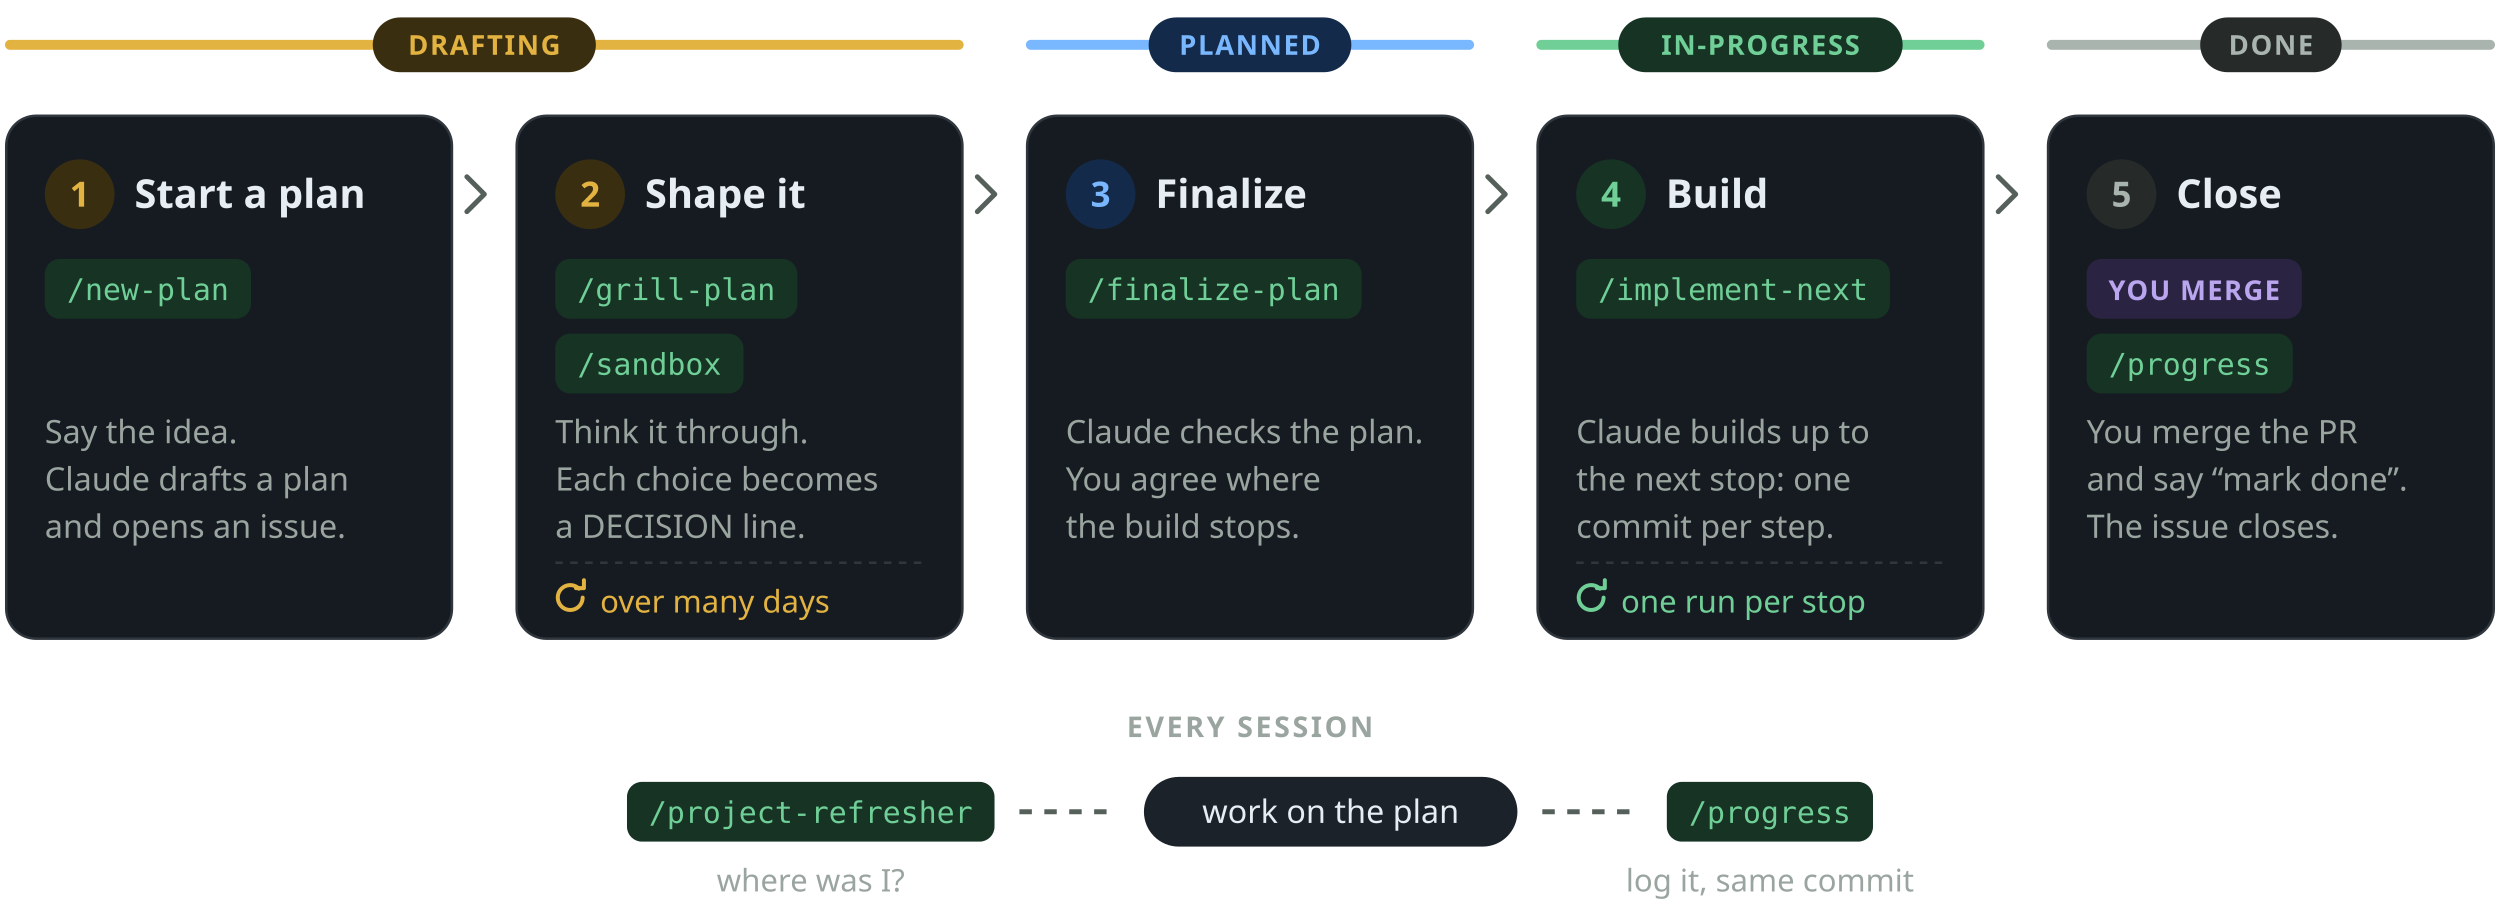
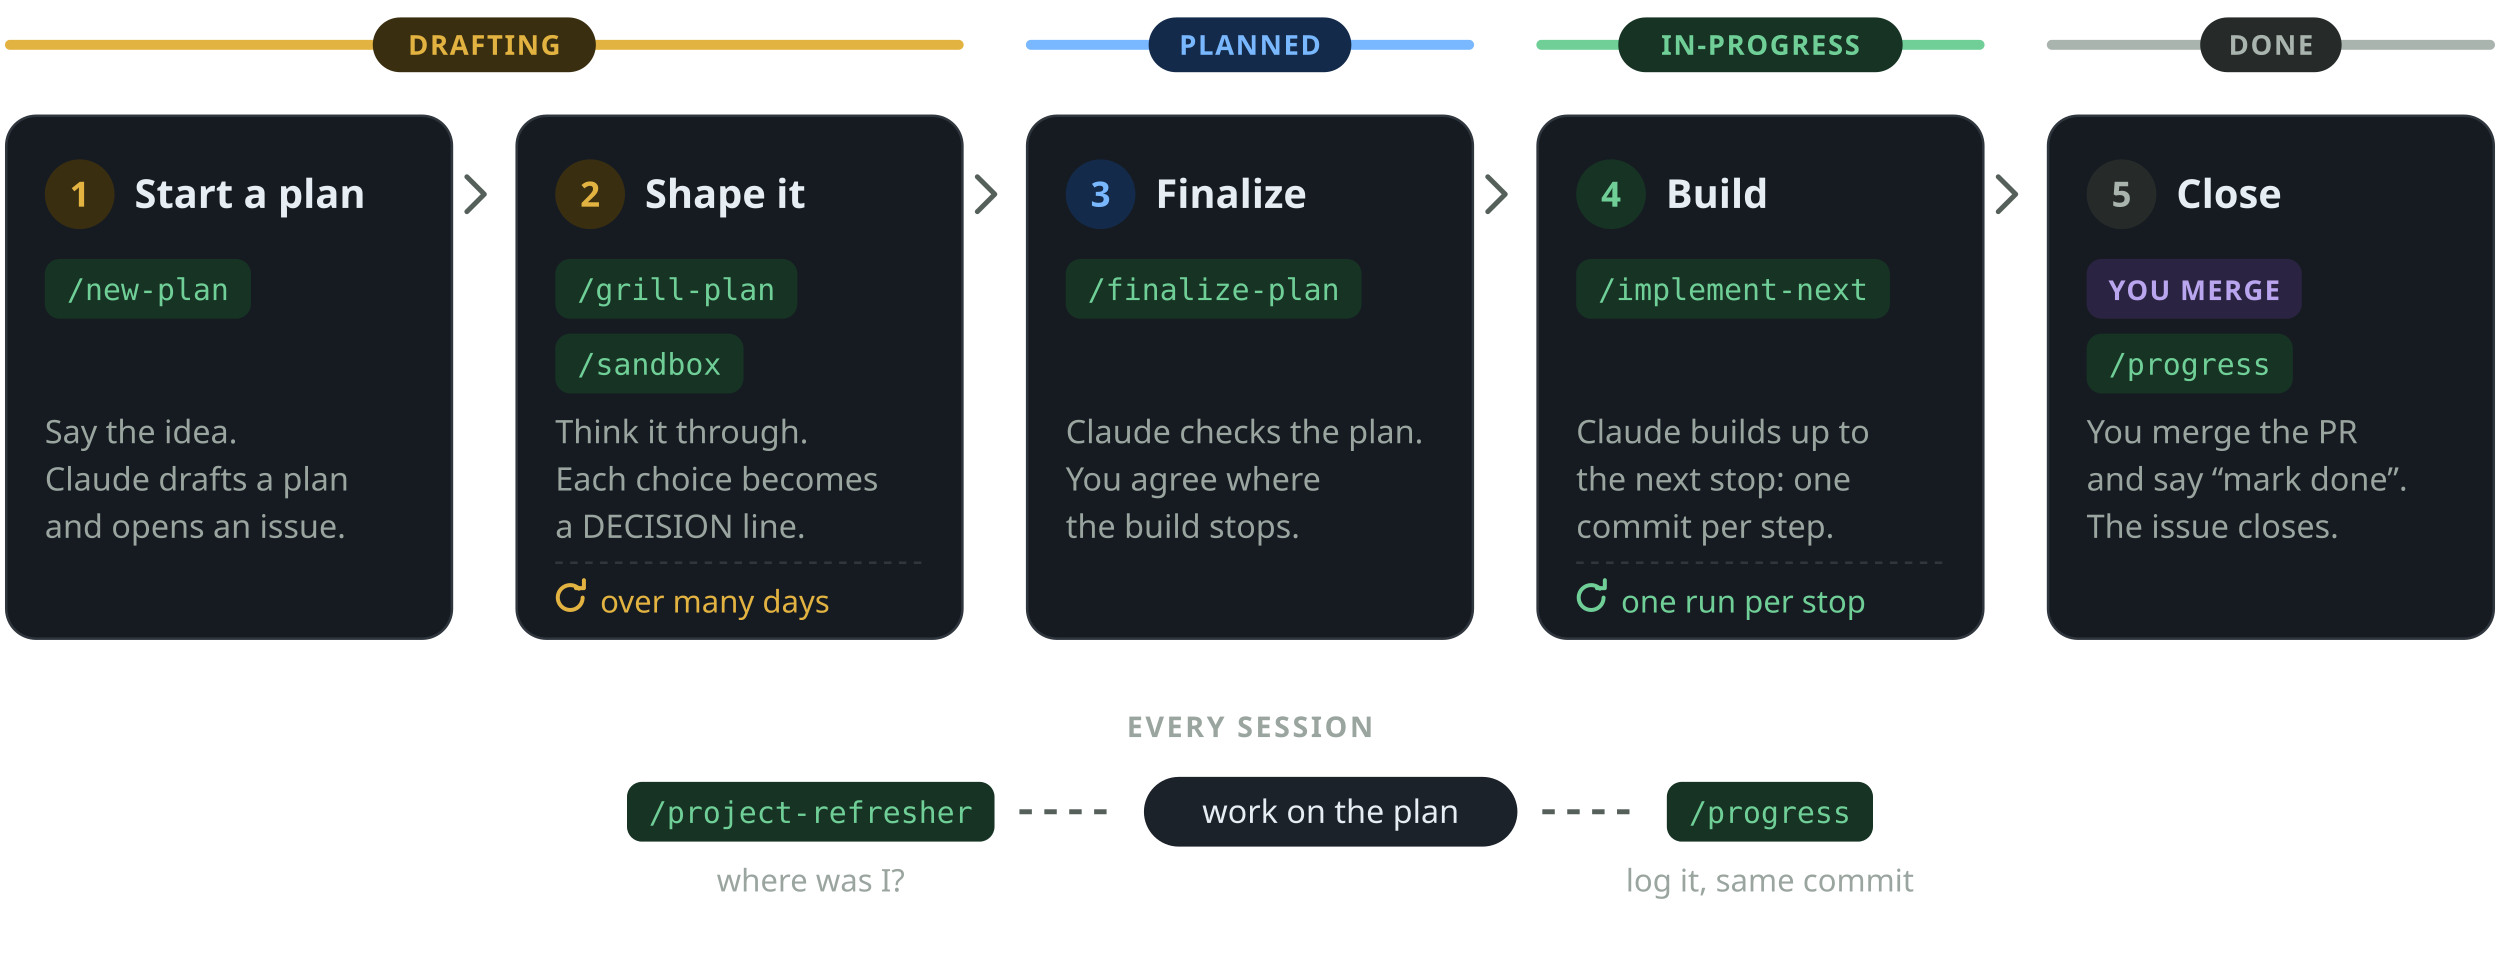
- <svg xmlns="http://www.w3.org/2000/svg" viewBox="-2 -2 1004 368" width="1004" height="368" role="img" aria-label="The life of a task: start a plan, shape it, finalize it, build it in runs, close it.">
+ <svg xmlns="http://www.w3.org/2000/svg" viewBox="-2 -2 1004 392" width="1004" height="392" role="img" aria-label="The life of a task: start a plan, shape it, finalize it, build it in runs, close it.">
  <rect x="0" y="14" width="385" height="4" rx="2" fill="#e3b341" />
  <rect x="147.7" y="5" width="89.6" height="22" rx="11" fill="#3a2e10" />
  <text x="192.5" y="20" font-family="-apple-system, BlinkMacSystemFont, 'Segoe UI', 'Noto Sans', Helvetica, Arial, sans-serif" font-size="11" font-weight="600" fill="#e3b341" text-anchor="middle" letter-spacing=".06em">DRAFTING</text>
  <rect x="410" y="14" width="180" height="4" rx="2" fill="#79b8ff" />
  <rect x="459.3" y="5" width="81.4" height="22" rx="11" fill="#132a4a" />
  <text x="500.0" y="20" font-family="-apple-system, BlinkMacSystemFont, 'Segoe UI', 'Noto Sans', Helvetica, Arial, sans-serif" font-size="11" font-weight="600" fill="#79b8ff" text-anchor="middle" letter-spacing=".06em">PLANNED</text>
  <rect x="615" y="14" width="180" height="4" rx="2" fill="#6fcf97" />
  <rect x="647.9" y="5" width="114.2" height="22" rx="11" fill="#163324" />
  <text x="705.0" y="20" font-family="-apple-system, BlinkMacSystemFont, 'Segoe UI', 'Noto Sans', Helvetica, Arial, sans-serif" font-size="11" font-weight="600" fill="#6fcf97" text-anchor="middle" letter-spacing=".06em">IN-PROGRESS</text>
  <rect x="820" y="14" width="180" height="4" rx="2" fill="#aab4af" />
  <rect x="881.6" y="5" width="56.8" height="22" rx="11" fill="#262b29" />
  <text x="910.0" y="20" font-family="-apple-system, BlinkMacSystemFont, 'Segoe UI', 'Noto Sans', Helvetica, Arial, sans-serif" font-size="11" font-weight="600" fill="#aab4af" text-anchor="middle" letter-spacing=".06em">DONE</text>
  <rect x="0.5" y="44.5" width="179" height="210" rx="12" fill="#161b22" stroke="#30363d" />
  <circle cx="30" cy="76" r="14" fill="#3a2e10" />
  <text x="30" y="81" font-family="-apple-system, BlinkMacSystemFont, 'Segoe UI', 'Noto Sans', Helvetica, Arial, sans-serif" font-size="14" font-weight="600" fill="#e3b341" text-anchor="middle">1</text>
  <text x="52" y="81.5" font-family="-apple-system, BlinkMacSystemFont, 'Segoe UI', 'Noto Sans', Helvetica, Arial, sans-serif" font-size="16" font-weight="600" fill="#e6edf3" text-anchor="start">Start a plan</text>
  <rect x="16" y="102" width="82.8" height="24" rx="6" fill="#163324" />
  <text x="57.4" y="118.5" font-family="ui-monospace, SFMono-Regular, Menlo, Consolas, monospace" font-size="12" font-weight="500" fill="#6fcf97" text-anchor="middle">/new-plan</text>
  <text x="16" y="176" font-family="-apple-system, BlinkMacSystemFont, 'Segoe UI', 'Noto Sans', Helvetica, Arial, sans-serif" font-size="13" font-weight="400" fill="#9aa59f" text-anchor="start">Say the idea.</text>
  <text x="16" y="195" font-family="-apple-system, BlinkMacSystemFont, 'Segoe UI', 'Noto Sans', Helvetica, Arial, sans-serif" font-size="13" font-weight="400" fill="#9aa59f" text-anchor="start">Claude drafts a plan</text>
  <text x="16" y="214" font-family="-apple-system, BlinkMacSystemFont, 'Segoe UI', 'Noto Sans', Helvetica, Arial, sans-serif" font-size="13" font-weight="400" fill="#9aa59f" text-anchor="start">and opens an issue.</text>
  <rect x="205.5" y="44.5" width="179" height="210" rx="12" fill="#161b22" stroke="#30363d" />
  <circle cx="235" cy="76" r="14" fill="#3a2e10" />
  <text x="235" y="81" font-family="-apple-system, BlinkMacSystemFont, 'Segoe UI', 'Noto Sans', Helvetica, Arial, sans-serif" font-size="14" font-weight="600" fill="#e3b341" text-anchor="middle">2</text>
  <text x="257" y="81.5" font-family="-apple-system, BlinkMacSystemFont, 'Segoe UI', 'Noto Sans', Helvetica, Arial, sans-serif" font-size="16" font-weight="600" fill="#e6edf3" text-anchor="start">Shape it</text>
  <rect x="221" y="102" width="97.2" height="24" rx="6" fill="#163324" />
  <text x="269.6" y="118.5" font-family="ui-monospace, SFMono-Regular, Menlo, Consolas, monospace" font-size="12" font-weight="500" fill="#6fcf97" text-anchor="middle">/grill-plan</text>
  <rect x="221" y="132" width="75.6" height="24" rx="6" fill="#163324" />
  <text x="258.8" y="148.5" font-family="ui-monospace, SFMono-Regular, Menlo, Consolas, monospace" font-size="12" font-weight="500" fill="#6fcf97" text-anchor="middle">/sandbox</text>
  <text x="221" y="176" font-family="-apple-system, BlinkMacSystemFont, 'Segoe UI', 'Noto Sans', Helvetica, Arial, sans-serif" font-size="13" font-weight="400" fill="#9aa59f" text-anchor="start">Think it through.</text>
  <text x="221" y="195" font-family="-apple-system, BlinkMacSystemFont, 'Segoe UI', 'Noto Sans', Helvetica, Arial, sans-serif" font-size="13" font-weight="400" fill="#9aa59f" text-anchor="start">Each choice becomes</text>
  <text x="221" y="214" font-family="-apple-system, BlinkMacSystemFont, 'Segoe UI', 'Noto Sans', Helvetica, Arial, sans-serif" font-size="13" font-weight="400" fill="#9aa59f" text-anchor="start">a DECISION line.</text>
  <line x1="221" y1="224" x2="369" y2="224" stroke="#30363d" stroke-dasharray="3 3" />
  <path d="M232 238 a5 5 0 1 1 -1.5 -3.6" fill="none" stroke="#e3b341" stroke-width="1.6" stroke-linecap="round" />
  <path d="M232.5 231 v3.2 h-3.2" fill="none" stroke="#e3b341" stroke-width="1.6" stroke-linecap="round" stroke-linejoin="round" />
  <text x="239" y="244" font-family="-apple-system, BlinkMacSystemFont, 'Segoe UI', 'Noto Sans', Helvetica, Arial, sans-serif" font-size="12.5" font-weight="500" fill="#e3b341" text-anchor="start">over many days</text>
  <path d="M185.5 69 l7 7 l-7 7" fill="none" stroke="#56605b" stroke-width="2" stroke-linecap="round" stroke-linejoin="round" />
  <rect x="410.5" y="44.5" width="179" height="210" rx="12" fill="#161b22" stroke="#30363d" />
  <circle cx="440" cy="76" r="14" fill="#132a4a" />
  <text x="440" y="81" font-family="-apple-system, BlinkMacSystemFont, 'Segoe UI', 'Noto Sans', Helvetica, Arial, sans-serif" font-size="14" font-weight="600" fill="#79b8ff" text-anchor="middle">3</text>
  <text x="462" y="81.5" font-family="-apple-system, BlinkMacSystemFont, 'Segoe UI', 'Noto Sans', Helvetica, Arial, sans-serif" font-size="16" font-weight="600" fill="#e6edf3" text-anchor="start">Finalize</text>
  <rect x="426" y="102" width="118.8" height="24" rx="6" fill="#163324" />
  <text x="485.4" y="118.5" font-family="ui-monospace, SFMono-Regular, Menlo, Consolas, monospace" font-size="12" font-weight="500" fill="#6fcf97" text-anchor="middle">/finalize-plan</text>
  <text x="426" y="176" font-family="-apple-system, BlinkMacSystemFont, 'Segoe UI', 'Noto Sans', Helvetica, Arial, sans-serif" font-size="13" font-weight="400" fill="#9aa59f" text-anchor="start">Claude checks the plan.</text>
  <text x="426" y="195" font-family="-apple-system, BlinkMacSystemFont, 'Segoe UI', 'Noto Sans', Helvetica, Arial, sans-serif" font-size="13" font-weight="400" fill="#9aa59f" text-anchor="start">You agree where</text>
  <text x="426" y="214" font-family="-apple-system, BlinkMacSystemFont, 'Segoe UI', 'Noto Sans', Helvetica, Arial, sans-serif" font-size="13" font-weight="400" fill="#9aa59f" text-anchor="start">the build stops.</text>
  <path d="M390.5 69 l7 7 l-7 7" fill="none" stroke="#56605b" stroke-width="2" stroke-linecap="round" stroke-linejoin="round" />
  <rect x="615.5" y="44.5" width="179" height="210" rx="12" fill="#161b22" stroke="#30363d" />
  <circle cx="645" cy="76" r="14" fill="#163324" />
  <text x="645" y="81" font-family="-apple-system, BlinkMacSystemFont, 'Segoe UI', 'Noto Sans', Helvetica, Arial, sans-serif" font-size="14" font-weight="600" fill="#6fcf97" text-anchor="middle">4</text>
  <text x="667" y="81.5" font-family="-apple-system, BlinkMacSystemFont, 'Segoe UI', 'Noto Sans', Helvetica, Arial, sans-serif" font-size="16" font-weight="600" fill="#e6edf3" text-anchor="start">Build</text>
  <rect x="631" y="102" width="126.0" height="24" rx="6" fill="#163324" />
  <text x="694.0" y="118.5" font-family="ui-monospace, SFMono-Regular, Menlo, Consolas, monospace" font-size="12" font-weight="500" fill="#6fcf97" text-anchor="middle">/implement-next</text>
  <text x="631" y="176" font-family="-apple-system, BlinkMacSystemFont, 'Segoe UI', 'Noto Sans', Helvetica, Arial, sans-serif" font-size="13" font-weight="400" fill="#9aa59f" text-anchor="start">Claude builds up to</text>
  <text x="631" y="195" font-family="-apple-system, BlinkMacSystemFont, 'Segoe UI', 'Noto Sans', Helvetica, Arial, sans-serif" font-size="13" font-weight="400" fill="#9aa59f" text-anchor="start">the next stop: one</text>
  <text x="631" y="214" font-family="-apple-system, BlinkMacSystemFont, 'Segoe UI', 'Noto Sans', Helvetica, Arial, sans-serif" font-size="13" font-weight="400" fill="#9aa59f" text-anchor="start">commit per step.</text>
  <line x1="631" y1="224" x2="779" y2="224" stroke="#30363d" stroke-dasharray="3 3" />
  <path d="M642 238 a5 5 0 1 1 -1.5 -3.6" fill="none" stroke="#6fcf97" stroke-width="1.6" stroke-linecap="round" />
  <path d="M642.5 231 v3.2 h-3.2" fill="none" stroke="#6fcf97" stroke-width="1.6" stroke-linecap="round" stroke-linejoin="round" />
  <text x="649" y="244" font-family="-apple-system, BlinkMacSystemFont, 'Segoe UI', 'Noto Sans', Helvetica, Arial, sans-serif" font-size="12.5" font-weight="500" fill="#6fcf97" text-anchor="start">one run per stop</text>
  <path d="M595.5 69 l7 7 l-7 7" fill="none" stroke="#56605b" stroke-width="2" stroke-linecap="round" stroke-linejoin="round" />
  <rect x="820.5" y="44.5" width="179" height="210" rx="12" fill="#161b22" stroke="#30363d" />
  <circle cx="850" cy="76" r="14" fill="#262b29" />
  <text x="850" y="81" font-family="-apple-system, BlinkMacSystemFont, 'Segoe UI', 'Noto Sans', Helvetica, Arial, sans-serif" font-size="14" font-weight="600" fill="#aab4af" text-anchor="middle">5</text>
  <text x="872" y="81.5" font-family="-apple-system, BlinkMacSystemFont, 'Segoe UI', 'Noto Sans', Helvetica, Arial, sans-serif" font-size="16" font-weight="600" fill="#e6edf3" text-anchor="start">Close</text>
  <rect x="836" y="102" width="86.4" height="24" rx="6" fill="#2b2342" />
  <text x="879.2" y="118.5" font-family="-apple-system, BlinkMacSystemFont, 'Segoe UI', 'Noto Sans', Helvetica, Arial, sans-serif" font-size="11" font-weight="600" fill="#b9a6ef" text-anchor="middle" letter-spacing=".05em">YOU MERGE</text>
  <rect x="836" y="132" width="82.8" height="24" rx="6" fill="#163324" />
  <text x="877.4" y="148.5" font-family="ui-monospace, SFMono-Regular, Menlo, Consolas, monospace" font-size="12" font-weight="500" fill="#6fcf97" text-anchor="middle">/progress</text>
  <text x="836" y="176" font-family="-apple-system, BlinkMacSystemFont, 'Segoe UI', 'Noto Sans', Helvetica, Arial, sans-serif" font-size="13" font-weight="400" fill="#9aa59f" text-anchor="start">You merge the PR</text>
  <text x="836" y="195" font-family="-apple-system, BlinkMacSystemFont, 'Segoe UI', 'Noto Sans', Helvetica, Arial, sans-serif" font-size="13" font-weight="400" fill="#9aa59f" text-anchor="start">and say “mark done”.</text>
  <text x="836" y="214" font-family="-apple-system, BlinkMacSystemFont, 'Segoe UI', 'Noto Sans', Helvetica, Arial, sans-serif" font-size="13" font-weight="400" fill="#9aa59f" text-anchor="start">The issue closes.</text>
  <path d="M800.5 69 l7 7 l-7 7" fill="none" stroke="#56605b" stroke-width="2" stroke-linecap="round" stroke-linejoin="round" />
  <text x="500.0" y="294" font-family="-apple-system, BlinkMacSystemFont, 'Segoe UI', 'Noto Sans', Helvetica, Arial, sans-serif" font-size="11.5" font-weight="600" fill="#9aa59f" text-anchor="middle" letter-spacing=".09em">EVERY SESSION</text>
  <g transform="translate(249.8 0)">
    <rect x="0" y="312" width="147.6" height="24" rx="6" fill="#163324" />
    <text x="73.8" y="328.5" font-family="ui-monospace, SFMono-Regular, Menlo, Consolas, monospace" font-size="12" font-weight="500" fill="#6fcf97" text-anchor="middle">/project-refresher</text>
  </g>
  <text x="323.6" y="356" font-family="-apple-system, BlinkMacSystemFont, 'Segoe UI', 'Noto Sans', Helvetica, Arial, sans-serif" font-size="12.5" font-weight="400" fill="#9aa59f" text-anchor="middle">where was I?</text>
  <line x1="407.4" y1="324" x2="447.4" y2="324" stroke="#56605b" stroke-width="2" stroke-dasharray="5 5" />
  <rect x="457.4" y="310" width="150" height="28" rx="14" fill="#1c2229" />
  <text x="532.4" y="328.5" font-family="-apple-system, BlinkMacSystemFont, 'Segoe UI', 'Noto Sans', Helvetica, Arial, sans-serif" font-size="13" font-weight="400" fill="#e6edf3" text-anchor="middle">work on the plan</text>
  <line x1="617.4" y1="324" x2="657.4" y2="324" stroke="#56605b" stroke-width="2" stroke-dasharray="5 5" />
  <g transform="translate(667.4 0)">
    <rect x="0" y="312" width="82.8" height="24" rx="6" fill="#163324" />
    <text x="41.4" y="328.5" font-family="ui-monospace, SFMono-Regular, Menlo, Consolas, monospace" font-size="12" font-weight="500" fill="#6fcf97" text-anchor="middle">/progress</text>
  </g>
  <text x="708.8" y="356" font-family="-apple-system, BlinkMacSystemFont, 'Segoe UI', 'Noto Sans', Helvetica, Arial, sans-serif" font-size="12.5" font-weight="400" fill="#9aa59f" text-anchor="middle">log it, same commit</text>
</svg>
